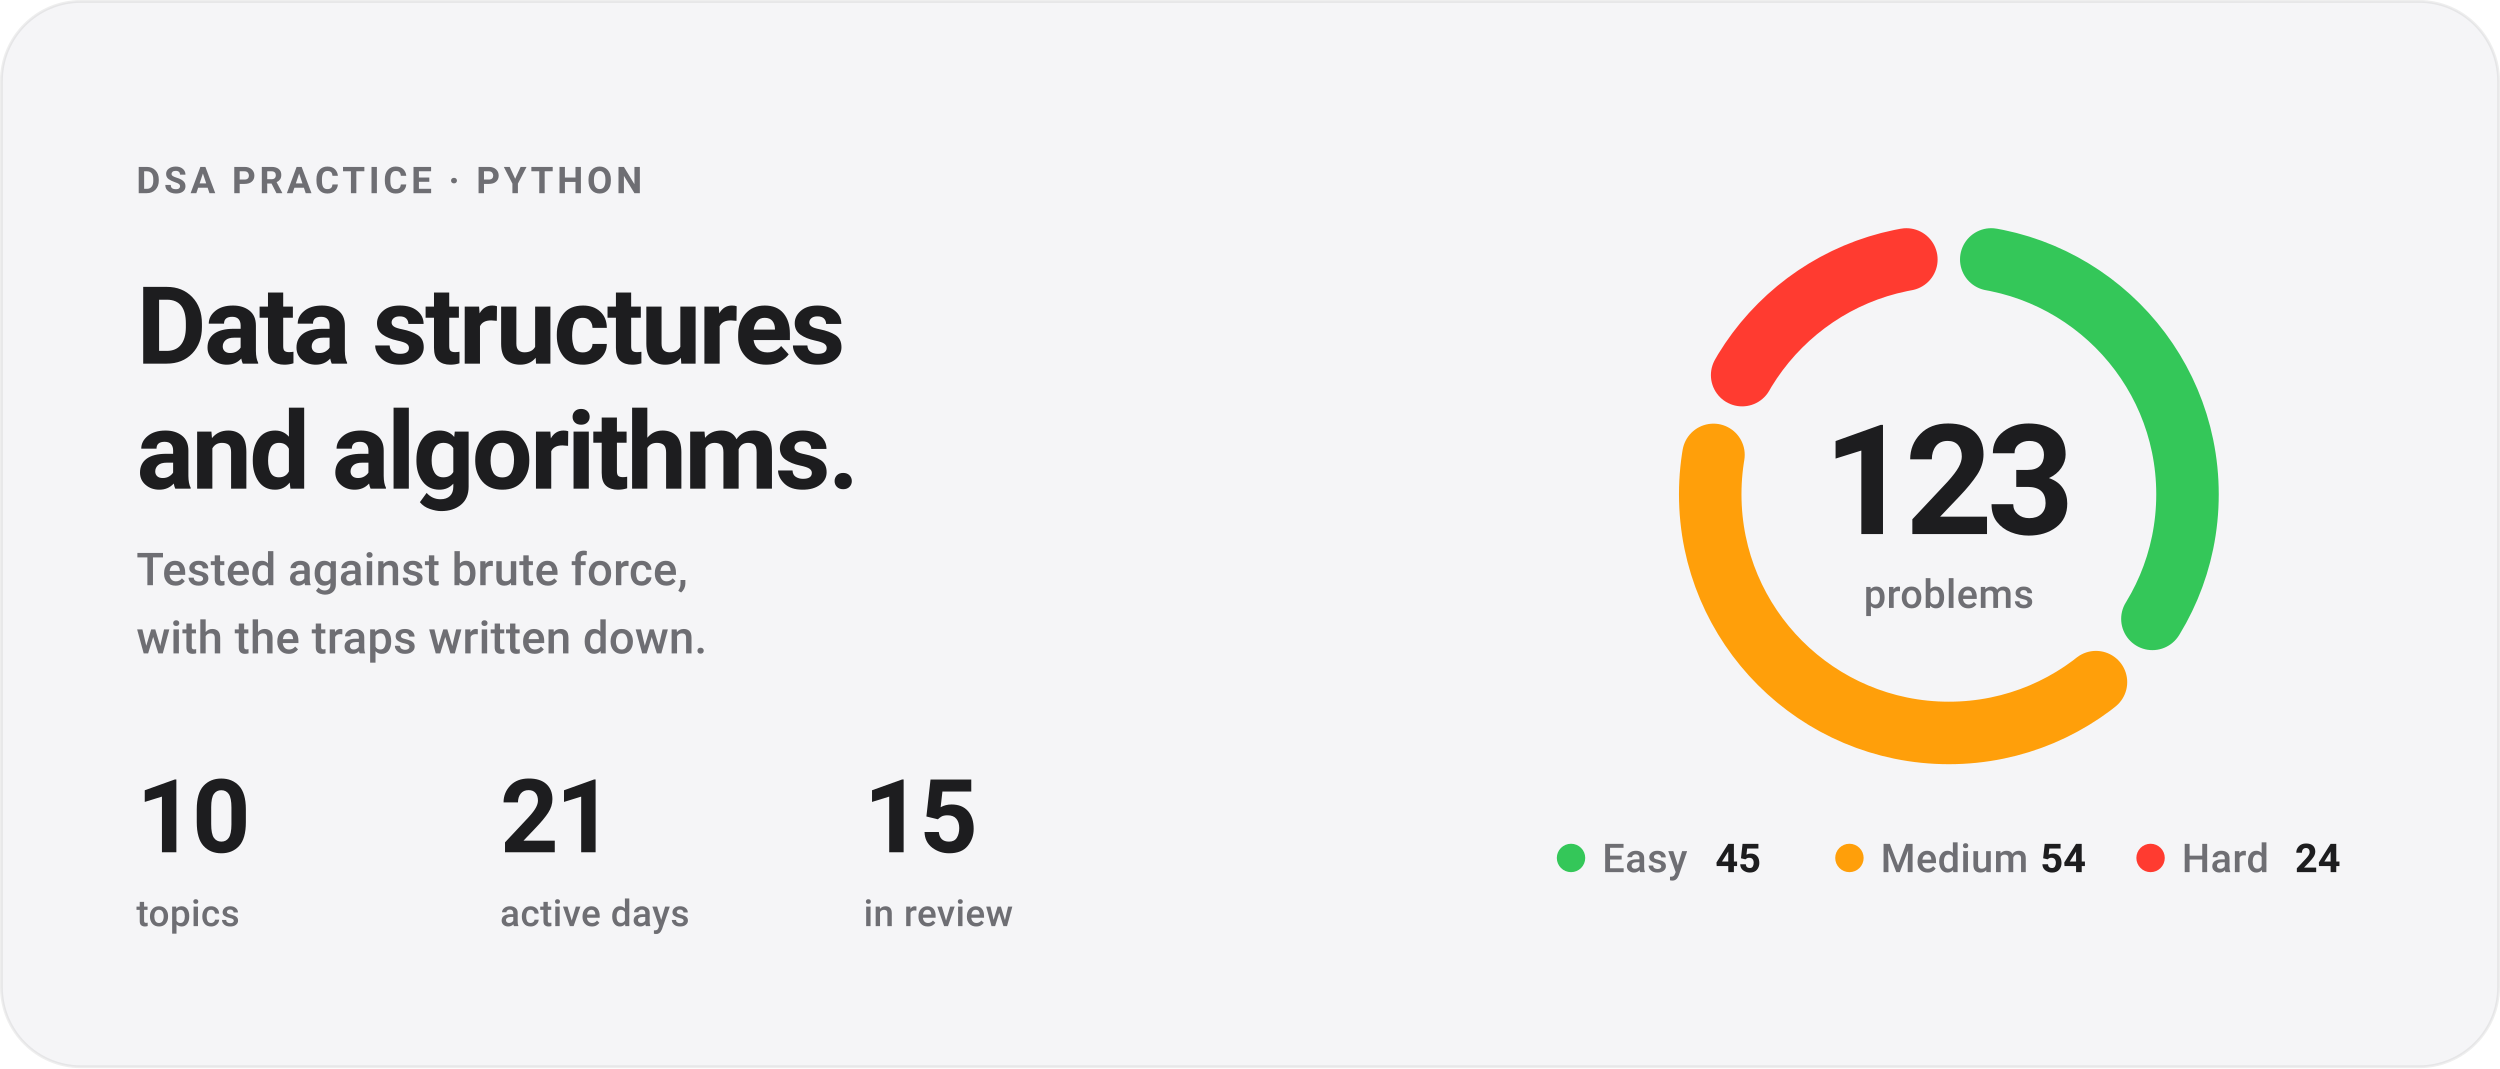
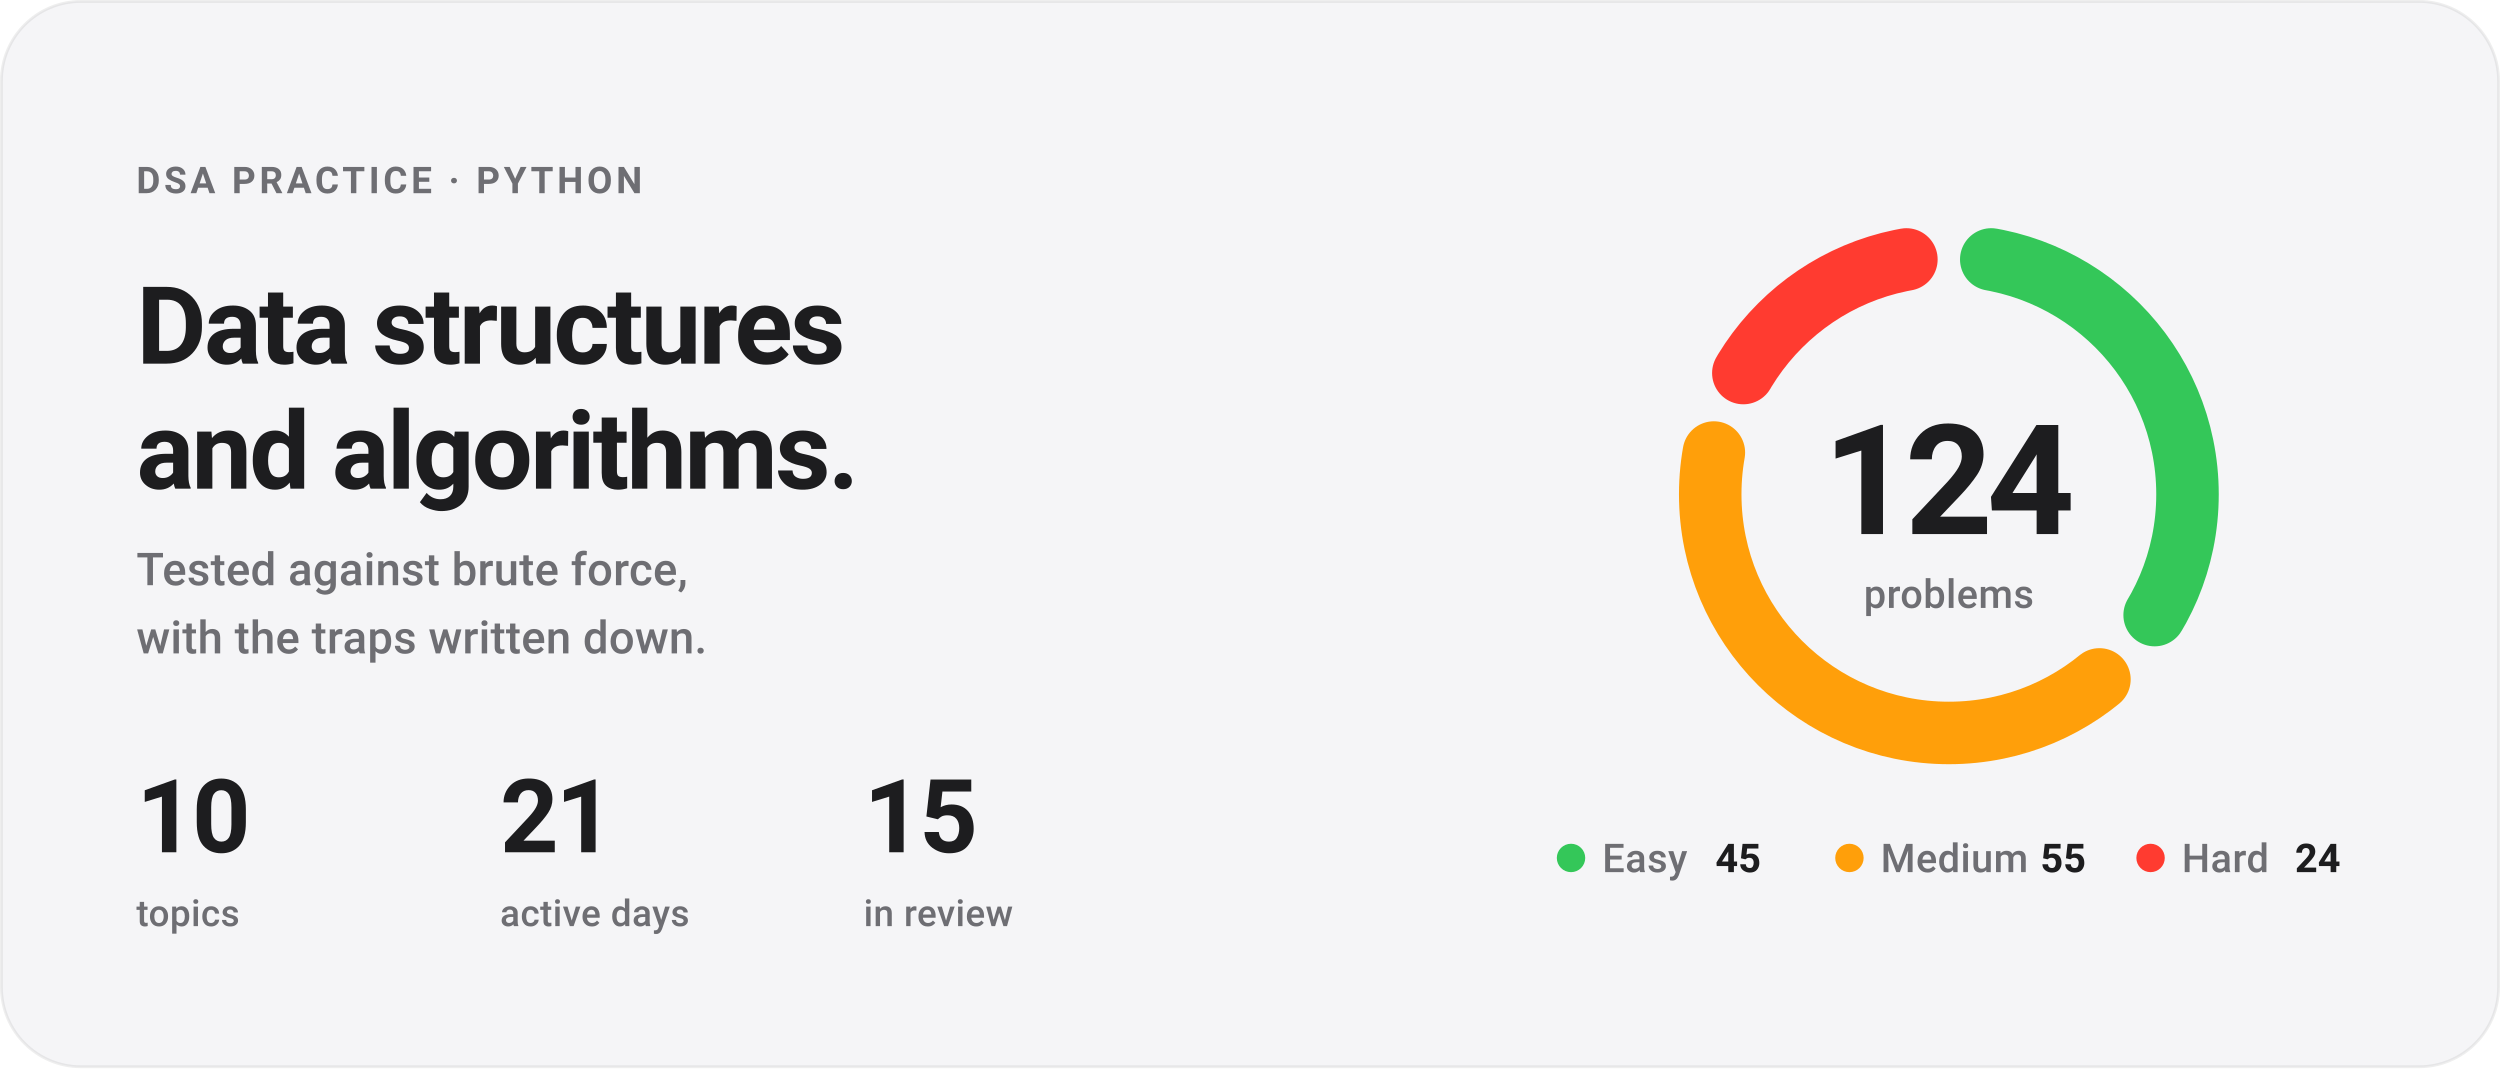
<svg xmlns="http://www.w3.org/2000/svg" width="880" height="376" viewBox="0 0 880 376" role="img" aria-labelledby="t d">
  <defs>
    <style>
text { font-family: -apple-system, BlinkMacSystemFont, "SF Pro Display", "SF Pro Text", "Segoe UI Variable Display", "Segoe UI", system-ui, Roboto, Helvetica, Arial, sans-serif; }
.num { font-variant-numeric: tabular-nums; }
@keyframes grow { from { transform: scaleX(0); } to { transform: scaleX(1); } }
@keyframes rise { from { transform: scaleY(0); } to { transform: scaleY(1); } }
@keyframes pop { from { opacity: 0; transform: scale(.92); } to { opacity: 1; transform: scale(1); } }
@keyframes fade { from { opacity: 0; transform: translateY(6px); } to { opacity: 1; transform: translateY(0); } }
.grow { transform-box: fill-box; transform-origin: 0% 50%; animation: grow .8s cubic-bezier(.22,1,.36,1) both; }
.rise { transform-box: fill-box; transform-origin: 50% 100%; animation: rise .8s cubic-bezier(.22,1,.36,1) both; }
.pop { transform-box: fill-box; transform-origin: 50% 50%; animation: pop .8s cubic-bezier(.22,1,.36,1) both; }
.fade { animation: fade .7s cubic-bezier(.22,1,.36,1) both; }
@media (prefers-reduced-motion: reduce) { .grow, .rise, .pop { transform-box: fill-box; transform-origin: 50% 50%; animation: pop .8s cubic-bezier(.22,1,.36,1) both; }
.fade { animation: none; } }
</style>
    <linearGradient id="acc" x1="0" y1="0" x2="1" y2="0">
      <stop offset="0" stop-color="#007AFF" />
      <stop offset="1" stop-color="#5AC8FA" />
    </linearGradient>
    <linearGradient id="accv" x1="0" y1="1" x2="0" y2="0">
      <stop offset="0" stop-color="#007AFF" />
      <stop offset="1" stop-color="#5AC8FA" />
    </linearGradient>
  </defs>
  <rect x="0.5" y="0.5" width="879" height="375" rx="28" fill="#F5F5F7" stroke="rgba(0,0,0,0.07)" />
  <text x="48" y="68" font-size="13" font-weight="600" fill="#6E6E73" text-anchor="start" letter-spacing="0.1em">DSA PRACTICE  ·  PYTHON</text>
  <text x="48" y="128" font-size="38" font-weight="700" fill="#1D1D1F" text-anchor="start" letter-spacing="-0.025em" class="fade" style="animation-delay:0ms">Data structures</text>
  <text x="48" y="172" font-size="38" font-weight="700" fill="#1D1D1F" text-anchor="start" letter-spacing="-0.025em" class="fade" style="animation-delay:40ms">and algorithms.</text>
  <text x="48" y="206" font-size="16" font-weight="500" fill="#6E6E73" text-anchor="start" letter-spacing="0.005em" class="fade" style="animation-delay:80ms">Tested against brute force,</text>
  <text x="48" y="230" font-size="16" font-weight="500" fill="#6E6E73" text-anchor="start" letter-spacing="0.005em" class="fade" style="animation-delay:100ms">with the traps written down.</text>
  <text x="48" y="300" font-size="36" font-weight="650" fill="#1D1D1F" text-anchor="start" letter-spacing="-0.03em" class="num fade" style="animation-delay:140ms">10</text>
  <text x="48" y="326" font-size="13" font-weight="500" fill="#6E6E73" text-anchor="start" letter-spacing="0.01em" class="fade" style="animation-delay:160ms">topics</text>
  <text x="176" y="300" font-size="36" font-weight="650" fill="#1D1D1F" text-anchor="start" letter-spacing="-0.03em" class="num fade" style="animation-delay:200ms">21</text>
  <text x="176" y="326" font-size="13" font-weight="500" fill="#6E6E73" text-anchor="start" letter-spacing="0.01em" class="fade" style="animation-delay:220ms">active days</text>
  <text x="304" y="300" font-size="36" font-weight="650" fill="#1D1D1F" text-anchor="start" letter-spacing="-0.03em" class="num fade" style="animation-delay:260ms">15</text>
  <text x="304" y="326" font-size="13" font-weight="500" fill="#6E6E73" text-anchor="start" letter-spacing="0.01em" class="fade" style="animation-delay:280ms">in review</text>
  <g class="pop" style="animation-delay:80ms">
-     <circle cx="686" cy="174" r="84" fill="none" stroke="#34C759" stroke-width="22" stroke-linecap="round" stroke-dasharray="163.09 527.79" stroke-dashoffset="-15.00" transform="rotate(-90 686 174)" />
-     <circle cx="686" cy="174" r="84" fill="none" stroke="#FF9F0A" stroke-width="22" stroke-linecap="round" stroke-dasharray="201.71 527.79" stroke-dashoffset="-208.09" transform="rotate(-90 686 174)" />
-     <circle cx="686" cy="174" r="84" fill="none" stroke="#FF3B30" stroke-width="22" stroke-linecap="round" stroke-dasharray="72.98 527.79" stroke-dashoffset="-439.80" transform="rotate(-90 686 174)" />
+     <circle cx="686" cy="174" r="84" fill="none" stroke="#34C759" stroke-width="22" stroke-linecap="round" stroke-dasharray="161.54 527.79" stroke-dashoffset="-15.00" transform="rotate(-90 686 174)" />
+     <circle cx="686" cy="174" r="84" fill="none" stroke="#FF9F0A" stroke-width="22" stroke-linecap="round" stroke-dasharray="204.10 527.79" stroke-dashoffset="-206.54" transform="rotate(-90 686 174)" />
+     <circle cx="686" cy="174" r="84" fill="none" stroke="#FF3B30" stroke-width="22" stroke-linecap="round" stroke-dasharray="72.15 527.79" stroke-dashoffset="-440.64" transform="rotate(-90 686 174)" />
  </g>
-   <text x="686" y="188" font-size="54" font-weight="700" fill="#1D1D1F" text-anchor="middle" letter-spacing="-0.04em" class="num fade" style="animation-delay:0ms">123</text>
+   <text x="686" y="188" font-size="54" font-weight="700" fill="#1D1D1F" text-anchor="middle" letter-spacing="-0.04em" class="num fade" style="animation-delay:0ms">124</text>
  <text x="686" y="214" font-size="14" font-weight="500" fill="#6E6E73" text-anchor="middle" letter-spacing="0.01em" class="fade" style="animation-delay:60ms">problems</text>
  <circle cx="553" cy="302" r="5" fill="#34C759" />
  <text x="564" y="307" font-size="14" font-weight="500" fill="#6E6E73" text-anchor="start" letter-spacing="0.01em">Easy</text>
  <text x="603.8" y="307" font-size="14" font-weight="650" fill="#1D1D1F" text-anchor="start" letter-spacing="0.0em" class="num">45</text>
  <circle cx="651" cy="302" r="5" fill="#FF9F0A" />
  <text x="662" y="307" font-size="14" font-weight="500" fill="#6E6E73" text-anchor="start" letter-spacing="0.01em">Medium</text>
-   <text x="718.2" y="307" font-size="14" font-weight="650" fill="#1D1D1F" text-anchor="start" letter-spacing="0.0em" class="num">54</text>
+   <text x="718.2" y="307" font-size="14" font-weight="650" fill="#1D1D1F" text-anchor="start" letter-spacing="0.0em" class="num">55</text>
  <circle cx="757" cy="302" r="5" fill="#FF3B30" />
  <text x="768" y="307" font-size="14" font-weight="500" fill="#6E6E73" text-anchor="start" letter-spacing="0.01em">Hard</text>
  <text x="807.8" y="307" font-size="14" font-weight="650" fill="#1D1D1F" text-anchor="start" letter-spacing="0.0em" class="num">24</text>
</svg>
